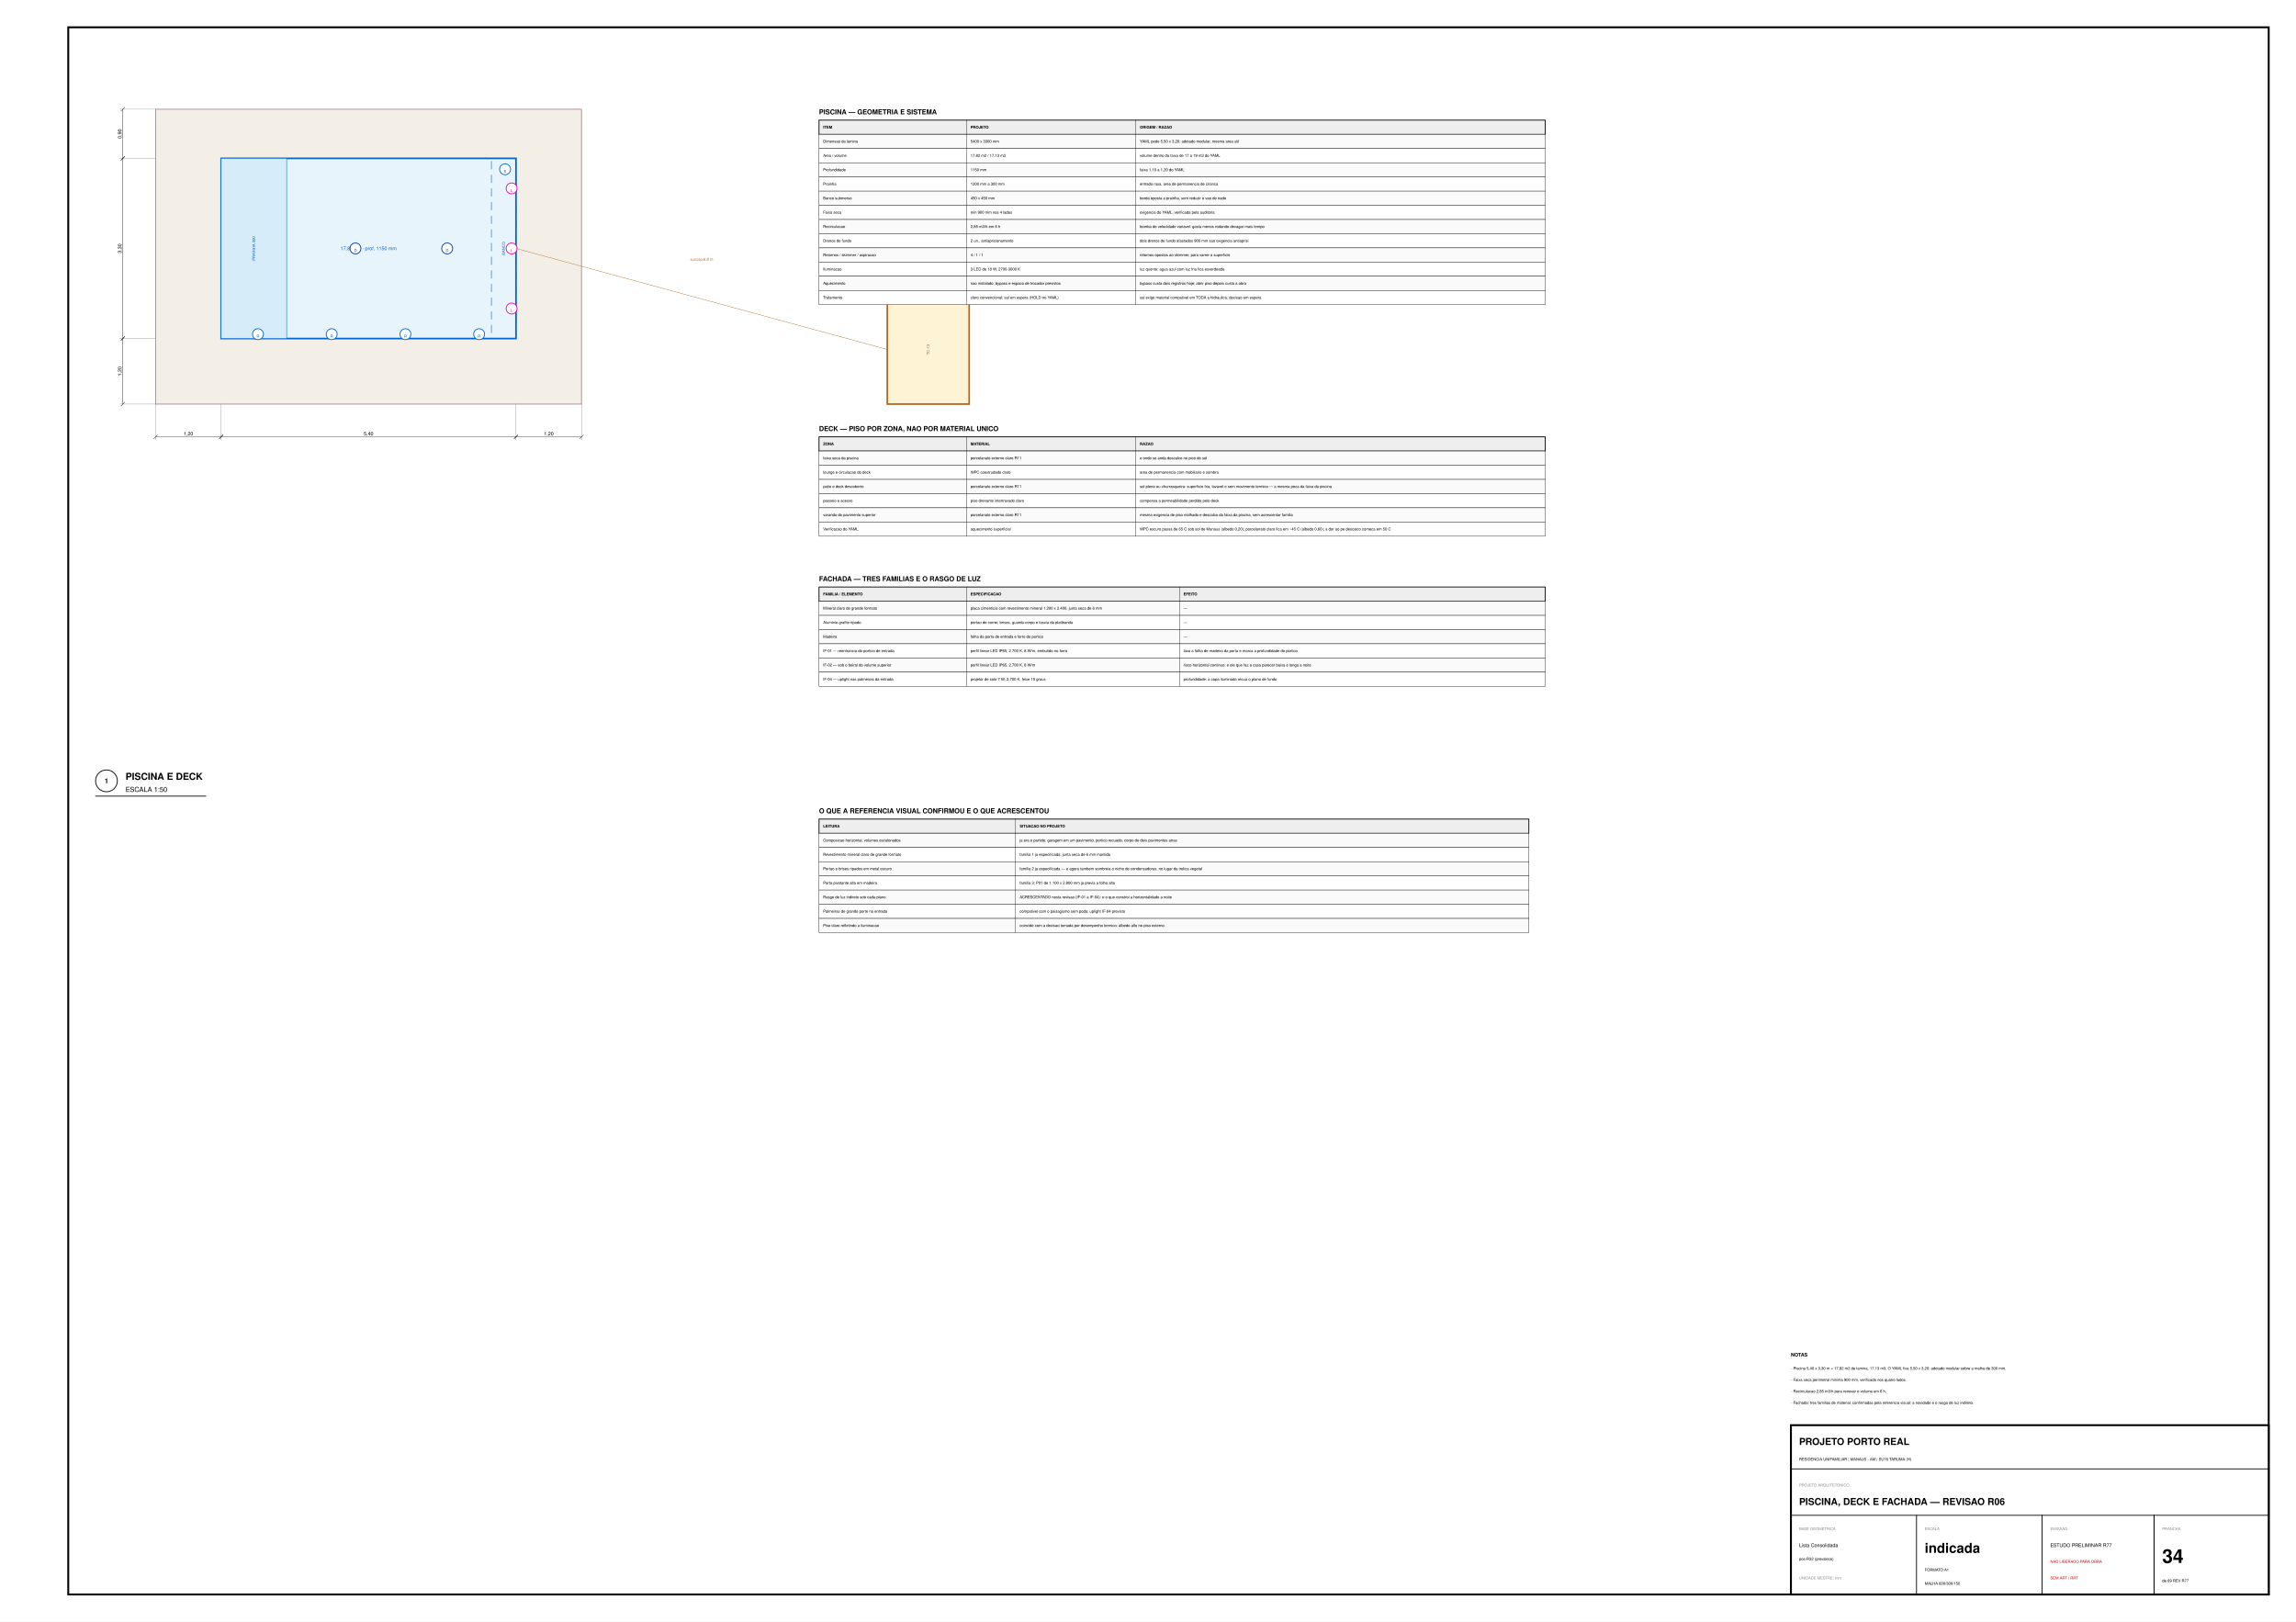
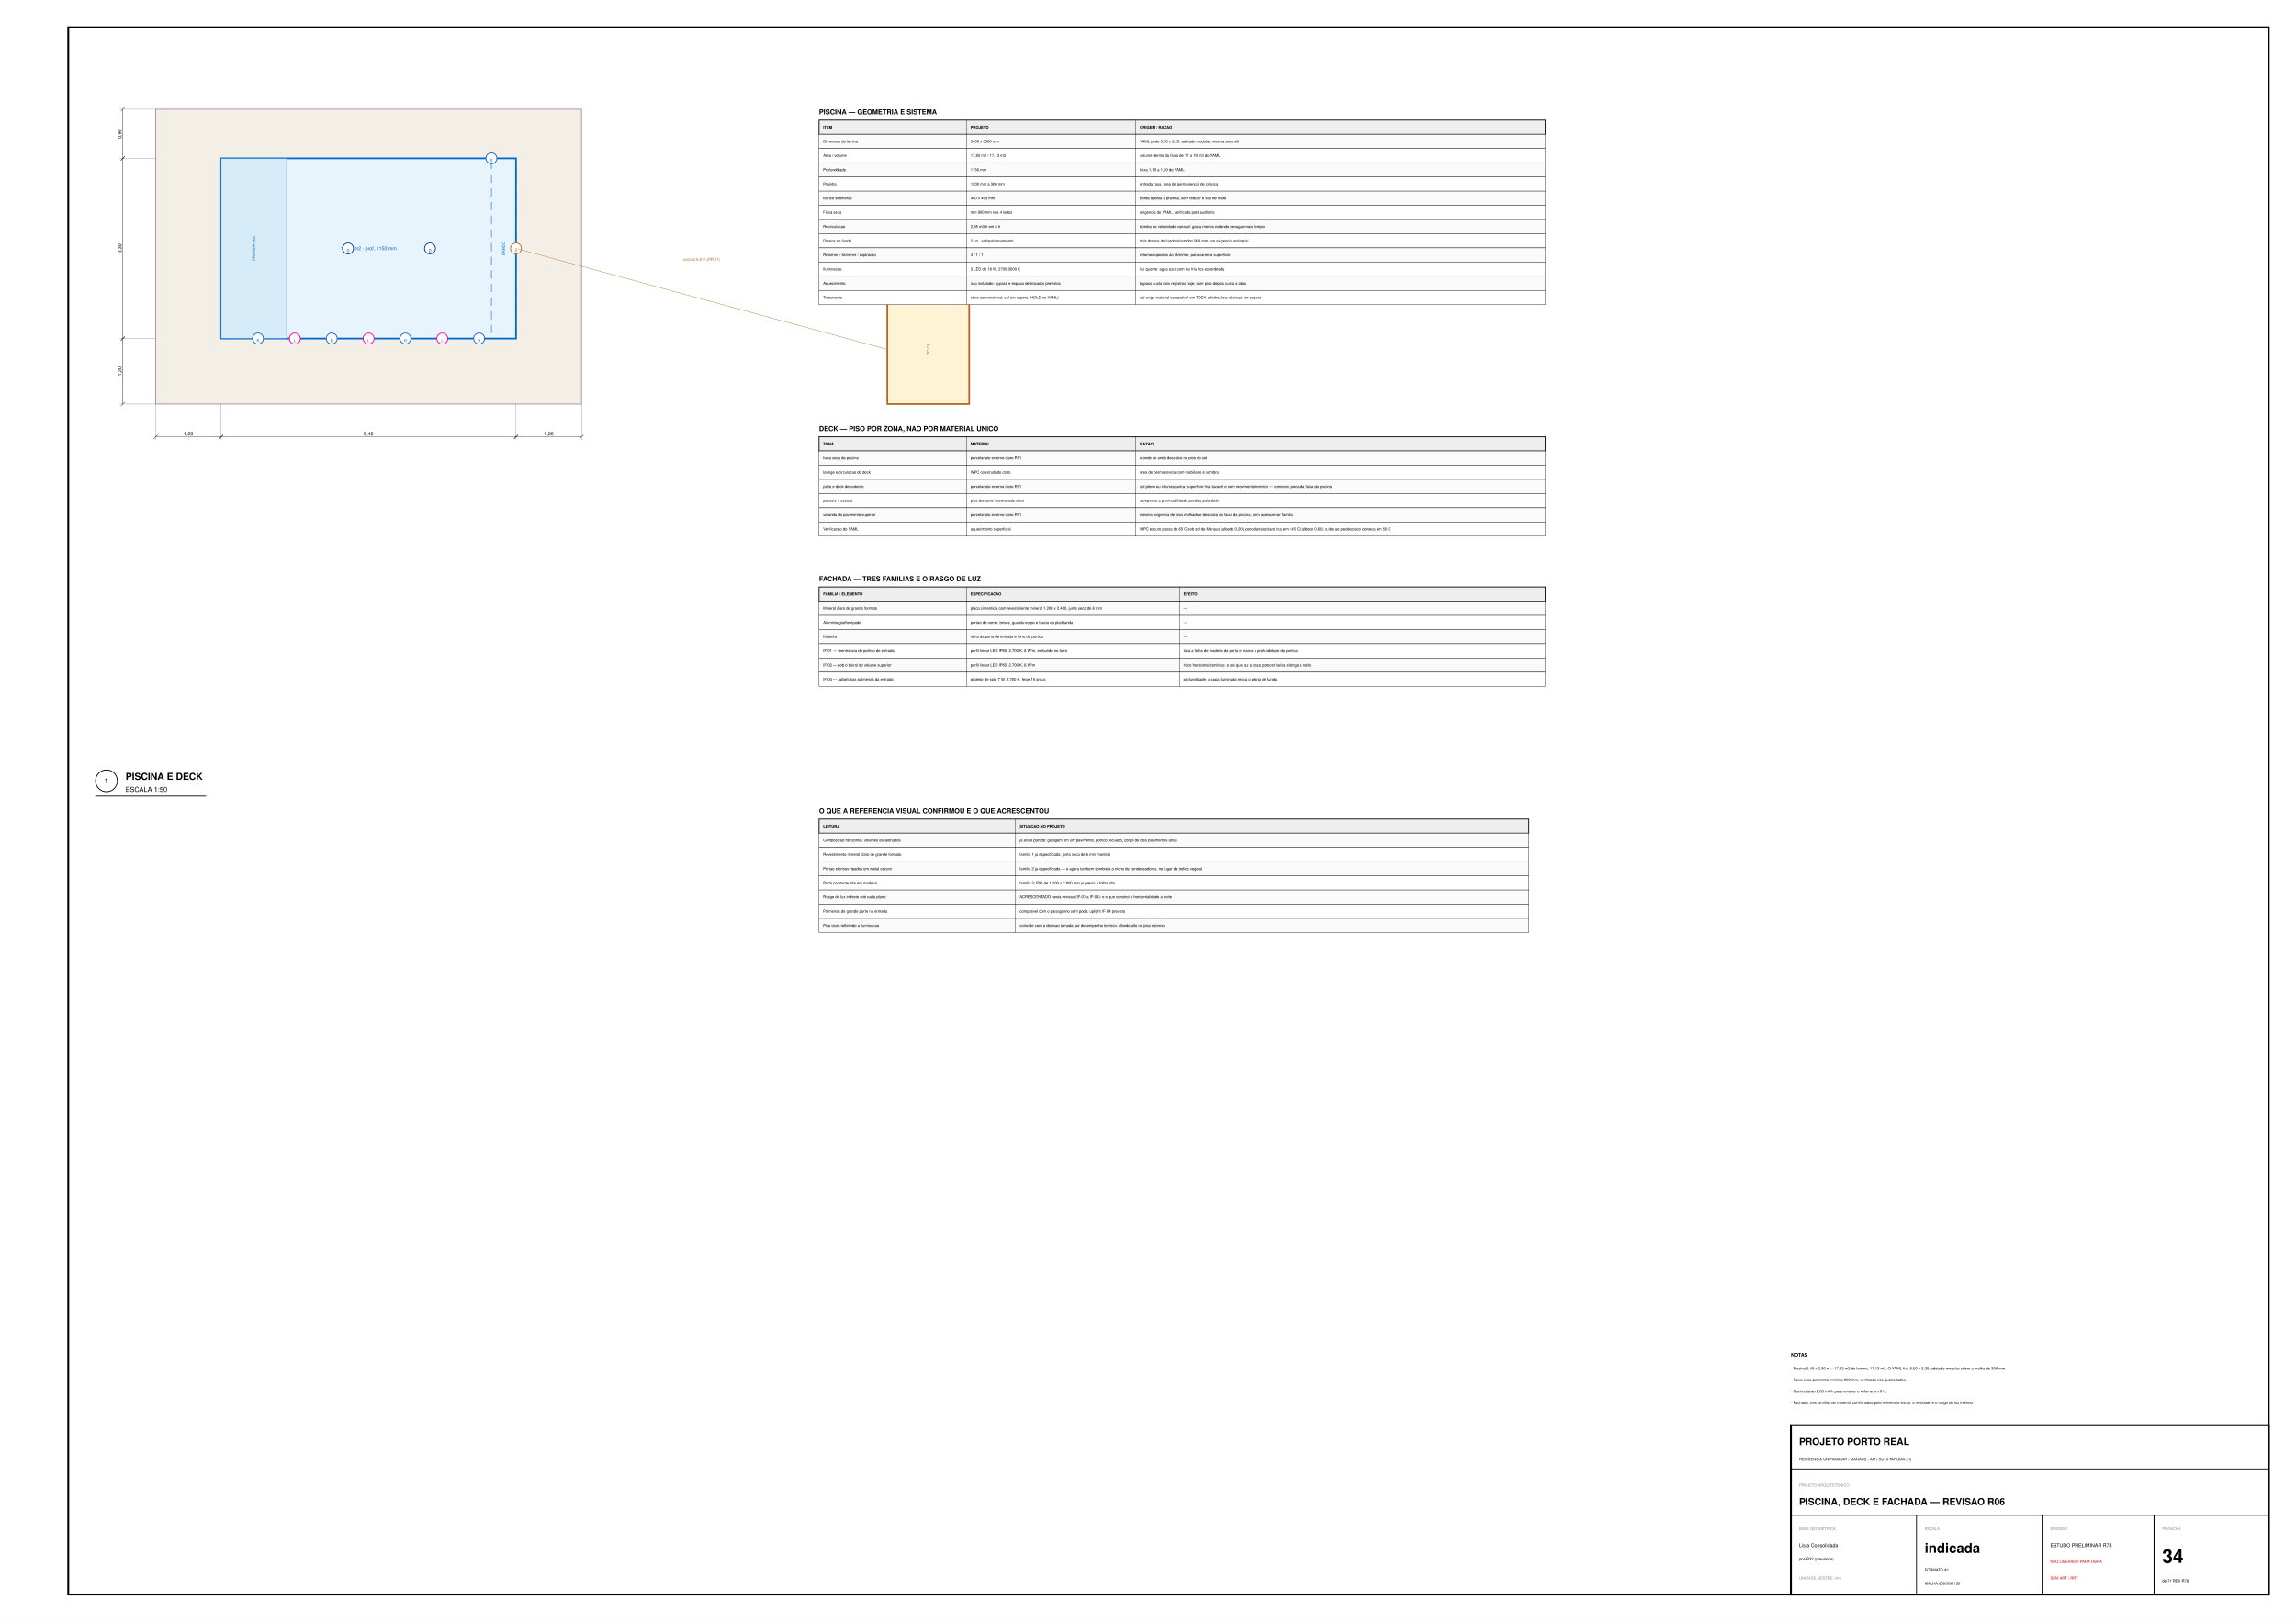
<svg xmlns="http://www.w3.org/2000/svg" version="1.1" width="841mm" height="594mm" viewBox="0 0 841 594">
  <rect width="841" height="594" fill="#ffffff" />
  <defs>
    <clipPath id="rec1">
      <rect x="25.00" y="10.00" width="806.00" height="574.00" />
    </clipPath>
  </defs>
  <g data-tipo="moldura">
    <rect x="25.0" y="10" width="806.00" height="574.00" fill="none" stroke="#000" stroke-width="0.7" />
  </g>
-   <g data-tipo="carimbo" data-cod="34" data-rev="R77">
+   <g data-tipo="carimbo" data-cod="34" data-rev="R78">
    <polygon points="656.000,522.000 831.000,522.000 831.000,584.000 656.000,584.000" stroke="#000000" stroke-width="0.7" fill="#fff" stroke-linejoin="miter" />
    <text x="659.000" y="528.000" font-family="Helvetica, Arial, sans-serif" font-size="3.50" font-weight="bold" fill="#000000" text-anchor="start" dominant-baseline="middle">PROJETO PORTO REAL</text>
    <text x="659.000" y="534.500" font-family="Helvetica, Arial, sans-serif" font-size="1.40" font-weight="normal" fill="#000000" text-anchor="start" dominant-baseline="middle">RESIDENCIA UNIFAMILIAR  |  MANAUS - AM  |  SU16 TARUMA (H)</text>
    <line x1="656.000" y1="538.000" x2="831.000" y2="538.000" stroke="#000000" stroke-width="0.3" fill="none" stroke-linecap="round" />
    <text x="659.000" y="544.000" font-family="Helvetica, Arial, sans-serif" font-size="1.40" font-weight="normal" fill="#8a8a8a" text-anchor="start" dominant-baseline="middle">PROJETO ARQUITETONICO</text>
    <text x="659.000" y="550.000" font-family="Helvetica, Arial, sans-serif" font-size="3.50" font-weight="bold" fill="#000000" text-anchor="start" dominant-baseline="middle">PISCINA, DECK E FACHADA — REVISAO R06</text>
    <line x1="656.000" y1="555.000" x2="831.000" y2="555.000" stroke="#000000" stroke-width="0.3" fill="none" stroke-linecap="round" />
    <line x1="702.000" y1="555.000" x2="702.000" y2="584.000" stroke="#000000" stroke-width="0.3" fill="none" stroke-linecap="round" />
    <line x1="748.000" y1="555.000" x2="748.000" y2="584.000" stroke="#000000" stroke-width="0.3" fill="none" stroke-linecap="round" />
    <line x1="789.000" y1="555.000" x2="789.000" y2="584.000" stroke="#000000" stroke-width="0.3" fill="none" stroke-linecap="round" />
    <line x1="789.000" y1="555.000" x2="789.000" y2="584.000" stroke="#000000" stroke-width="0.3" fill="none" stroke-linecap="round" />
    <text x="659.000" y="560.000" font-family="Helvetica, Arial, sans-serif" font-size="1.40" font-weight="normal" fill="#8a8a8a" text-anchor="start" dominant-baseline="middle">BASE GEOMETRICA</text>
    <text x="659.000" y="566.000" font-family="Helvetica, Arial, sans-serif" font-size="1.80" font-weight="normal" fill="#000000" text-anchor="start" dominant-baseline="middle">Lista Consolidada</text>
    <text x="659.000" y="571.000" font-family="Helvetica, Arial, sans-serif" font-size="1.40" font-weight="normal" fill="#000000" text-anchor="start" dominant-baseline="middle">pos-R32 (prevalece)</text>
    <text x="659.000" y="578.000" font-family="Helvetica, Arial, sans-serif" font-size="1.40" font-weight="normal" fill="#8a8a8a" text-anchor="start" dominant-baseline="middle">UNIDADE MESTRE: mm</text>
    <text x="705.000" y="560.000" font-family="Helvetica, Arial, sans-serif" font-size="1.40" font-weight="normal" fill="#8a8a8a" text-anchor="start" dominant-baseline="middle">ESCALA</text>
    <text x="705.000" y="567.000" font-family="Helvetica, Arial, sans-serif" font-size="5.00" font-weight="bold" fill="#000000" text-anchor="start" dominant-baseline="middle">indicada</text>
    <text x="705.000" y="575.000" font-family="Helvetica, Arial, sans-serif" font-size="1.40" font-weight="normal" fill="#000000" text-anchor="start" dominant-baseline="middle">FORMATO A1</text>
    <text x="705.000" y="580.000" font-family="Helvetica, Arial, sans-serif" font-size="1.40" font-weight="normal" fill="#000000" text-anchor="start" dominant-baseline="middle">MALHA 600/300/150</text>
    <text x="751.000" y="560.000" font-family="Helvetica, Arial, sans-serif" font-size="1.40" font-weight="normal" fill="#8a8a8a" text-anchor="start" dominant-baseline="middle">EMISSAO</text>
-     <text x="751.000" y="566.000" font-family="Helvetica, Arial, sans-serif" font-size="1.80" font-weight="normal" fill="#000000" text-anchor="start" dominant-baseline="middle">ESTUDO PRELIMINAR  R77</text>
+     <text x="751.000" y="566.000" font-family="Helvetica, Arial, sans-serif" font-size="1.80" font-weight="normal" fill="#000000" text-anchor="start" dominant-baseline="middle">ESTUDO PRELIMINAR  R78</text>
    <text x="751.000" y="572.000" font-family="Helvetica, Arial, sans-serif" font-size="1.40" font-weight="normal" fill="#c00" text-anchor="start" dominant-baseline="middle">NAO LIBERADO PARA OBRA</text>
    <text x="751.000" y="578.000" font-family="Helvetica, Arial, sans-serif" font-size="1.40" font-weight="normal" fill="#c00" text-anchor="start" dominant-baseline="middle">SEM ART / RRT</text>
    <text x="792.000" y="560.000" font-family="Helvetica, Arial, sans-serif" font-size="1.40" font-weight="normal" fill="#8a8a8a" text-anchor="start" dominant-baseline="middle">PRANCHA</text>
    <text x="792.000" y="570.000" font-family="Helvetica, Arial, sans-serif" font-size="7.00" font-weight="bold" fill="#000000" text-anchor="start" dominant-baseline="middle">34</text>
-     <text x="792.000" y="579.000" font-family="Helvetica, Arial, sans-serif" font-size="1.40" font-weight="normal" fill="#000000" text-anchor="start" dominant-baseline="middle">de 69   REV R77</text>
+     <text x="792.000" y="579.000" font-family="Helvetica, Arial, sans-serif" font-size="1.40" font-weight="normal" fill="#000000" text-anchor="start" dominant-baseline="middle">de 71   REV R78</text>
  </g>
  <g data-tipo="notas">
    <text x="656.000" y="496.200" font-family="Helvetica, Arial, sans-serif" font-size="1.80" font-weight="bold" fill="#000000" text-anchor="start" dominant-baseline="middle">NOTAS</text>
    <text x="656.000" y="501.200" font-family="Helvetica, Arial, sans-serif" font-size="1.40" font-weight="normal" fill="#000000" text-anchor="start" dominant-baseline="middle">- Piscina 5,40 x 3,30 m = 17,82 m2 de lamina, 17,13 m3, O YAML fixa 5,50 x 3,20; adotado modular sobre a malha de 300 mm,</text>
    <text x="656.000" y="505.400" font-family="Helvetica, Arial, sans-serif" font-size="1.40" font-weight="normal" fill="#000000" text-anchor="start" dominant-baseline="middle">- Faixa seca perimetral minima 900 mm, verificada nos quatro lados.</text>
    <text x="656.000" y="509.600" font-family="Helvetica, Arial, sans-serif" font-size="1.40" font-weight="normal" fill="#000000" text-anchor="start" dominant-baseline="middle">- Recirculacao 2,85 m3/h para renovar o volume em 6 h,</text>
    <text x="656.000" y="513.800" font-family="Helvetica, Arial, sans-serif" font-size="1.40" font-weight="normal" fill="#000000" text-anchor="start" dominant-baseline="middle">- Fachada: tres familias de material, confirmadas pela referencia visual; a novidade e o rasgo de luz indireto.</text>
  </g>
  <g clip-path="url(#rec1)" data-tipo="recorte">
    <circle cx="39.000" cy="286.000" r="4.000" stroke="#000000" stroke-width="0.3" fill="none" />
    <text x="39.000" y="286.000" font-family="Helvetica, Arial, sans-serif" font-size="2.50" font-weight="bold" fill="#000000" text-anchor="middle" dominant-baseline="middle">1</text>
    <text x="46.000" y="284.400" font-family="Helvetica, Arial, sans-serif" font-size="3.50" font-weight="bold" fill="#000000" text-anchor="start" dominant-baseline="middle">PISCINA E DECK</text>
    <text x="46.000" y="289.200" font-family="Helvetica, Arial, sans-serif" font-size="2.50" font-weight="normal" fill="#000000" text-anchor="start" dominant-baseline="middle">ESCALA 1:50</text>
    <line x1="35.000" y1="291.600" x2="75.400" y2="291.600" stroke="#000000" stroke-width="0.3" fill="none" stroke-linecap="round" />
    <polygon points="57.000,148.000 213.000,148.000 213.000,40.000 57.000,40.000" stroke="#a89" stroke-width="0.3" fill="#f3efe6" stroke-linejoin="miter" />
    <polygon points="81.000,124.000 189.000,124.000 189.000,58.000 81.000,58.000" stroke="#06c" stroke-width="0.6" fill="#e8f4fb" stroke-linejoin="miter" />
    <polygon points="81.000,124.000 105.000,124.000 105.000,58.000 81.000,58.000" stroke="#06c" stroke-width="0.18" fill="#d6ecf8" stroke-linejoin="miter" />
    <text x="93.000" y="91.000" font-family="Helvetica, Arial, sans-serif" font-size="1.40" font-weight="normal" fill="#06c" text-anchor="middle" dominant-baseline="middle" transform="rotate(-90.00 93.000 91.000)">PRAINHA 300</text>
    <polygon points="180.000,124.000 189.000,124.000 189.000,58.000 180.000,58.000" stroke="#06c" stroke-width="0.2" fill="none" stroke-dasharray="3,2" stroke-linejoin="miter" />
    <text x="184.500" y="91.000" font-family="Helvetica, Arial, sans-serif" font-size="1.40" font-weight="normal" fill="#06c" text-anchor="middle" dominant-baseline="middle" transform="rotate(-90.00 184.500 91.000)">BANCO</text>
    <text x="135.000" y="91.000" font-family="Helvetica, Arial, sans-serif" font-size="1.80" font-weight="normal" fill="#06c" text-anchor="middle" dominant-baseline="middle">17,82 m2  ·  prof, 1150 mm</text>
-     <circle cx="94.500" cy="122.400" r="2.000" stroke="#06c" stroke-width="0.3" fill="#fff" />
-     <text x="94.500" y="123.200" font-family="Helvetica, Arial, sans-serif" font-size="1.40" font-weight="normal" fill="#06c" text-anchor="middle" dominant-baseline="middle">R</text>
-     <circle cx="121.500" cy="122.400" r="2.000" stroke="#06c" stroke-width="0.3" fill="#fff" />
-     <text x="121.500" y="123.200" font-family="Helvetica, Arial, sans-serif" font-size="1.40" font-weight="normal" fill="#06c" text-anchor="middle" dominant-baseline="middle">R</text>
-     <circle cx="148.500" cy="122.400" r="2.000" stroke="#06c" stroke-width="0.3" fill="#fff" />
-     <text x="148.500" y="123.200" font-family="Helvetica, Arial, sans-serif" font-size="1.40" font-weight="normal" fill="#06c" text-anchor="middle" dominant-baseline="middle">R</text>
-     <circle cx="175.500" cy="122.400" r="2.000" stroke="#06c" stroke-width="0.3" fill="#fff" />
-     <text x="175.500" y="123.200" font-family="Helvetica, Arial, sans-serif" font-size="1.40" font-weight="normal" fill="#06c" text-anchor="middle" dominant-baseline="middle">R</text>
-     <circle cx="130.200" cy="91.000" r="2.000" stroke="#039" stroke-width="0.3" fill="#fff" />
-     <text x="130.200" y="91.800" font-family="Helvetica, Arial, sans-serif" font-size="1.40" font-weight="normal" fill="#039" text-anchor="middle" dominant-baseline="middle">D</text>
-     <circle cx="163.800" cy="91.000" r="2.000" stroke="#039" stroke-width="0.3" fill="#fff" />
-     <text x="163.800" y="91.800" font-family="Helvetica, Arial, sans-serif" font-size="1.40" font-weight="normal" fill="#039" text-anchor="middle" dominant-baseline="middle">D</text>
-     <circle cx="185.000" cy="62.000" r="2.000" stroke="#06c" stroke-width="0.3" fill="#fff" />
-     <text x="185.000" y="62.800" font-family="Helvetica, Arial, sans-serif" font-size="1.40" font-weight="normal" fill="#06c" text-anchor="middle" dominant-baseline="middle">S</text>
-     <circle cx="187.400" cy="113.000" r="2.000" stroke="#e0a" stroke-width="0.3" fill="#fff" />
-     <text x="187.400" y="113.800" font-family="Helvetica, Arial, sans-serif" font-size="1.40" font-weight="normal" fill="#e0a" text-anchor="middle" dominant-baseline="middle">L</text>
-     <circle cx="187.400" cy="91.000" r="2.000" stroke="#e0a" stroke-width="0.3" fill="#fff" />
-     <text x="187.400" y="91.800" font-family="Helvetica, Arial, sans-serif" font-size="1.40" font-weight="normal" fill="#e0a" text-anchor="middle" dominant-baseline="middle">L</text>
-     <circle cx="187.400" cy="69.000" r="2.000" stroke="#e0a" stroke-width="0.3" fill="#fff" />
-     <text x="187.400" y="69.800" font-family="Helvetica, Arial, sans-serif" font-size="1.40" font-weight="normal" fill="#e0a" text-anchor="middle" dominant-baseline="middle">L</text>
+     <circle cx="180.000" cy="58.000" r="2.000" stroke="#06c" stroke-width="0.3" fill="#fff" />
+     <text x="180.000" y="58.800" font-family="Helvetica, Arial, sans-serif" font-size="1.40" font-weight="normal" fill="#06c" text-anchor="middle" dominant-baseline="middle">S</text>
+     <circle cx="127.500" cy="91.000" r="2.000" stroke="#039" stroke-width="0.3" fill="#fff" />
+     <text x="127.500" y="91.800" font-family="Helvetica, Arial, sans-serif" font-size="1.40" font-weight="normal" fill="#039" text-anchor="middle" dominant-baseline="middle">D</text>
+     <circle cx="157.500" cy="91.000" r="2.000" stroke="#039" stroke-width="0.3" fill="#fff" />
+     <text x="157.500" y="91.800" font-family="Helvetica, Arial, sans-serif" font-size="1.40" font-weight="normal" fill="#039" text-anchor="middle" dominant-baseline="middle">D</text>
+     <circle cx="94.500" cy="124.000" r="2.000" stroke="#06c" stroke-width="0.3" fill="#fff" />
+     <text x="94.500" y="124.800" font-family="Helvetica, Arial, sans-serif" font-size="1.40" font-weight="normal" fill="#06c" text-anchor="middle" dominant-baseline="middle">R</text>
+     <circle cx="121.500" cy="124.000" r="2.000" stroke="#06c" stroke-width="0.3" fill="#fff" />
+     <text x="121.500" y="124.800" font-family="Helvetica, Arial, sans-serif" font-size="1.40" font-weight="normal" fill="#06c" text-anchor="middle" dominant-baseline="middle">R</text>
+     <circle cx="148.500" cy="124.000" r="2.000" stroke="#06c" stroke-width="0.3" fill="#fff" />
+     <text x="148.500" y="124.800" font-family="Helvetica, Arial, sans-serif" font-size="1.40" font-weight="normal" fill="#06c" text-anchor="middle" dominant-baseline="middle">R</text>
+     <circle cx="175.500" cy="124.000" r="2.000" stroke="#06c" stroke-width="0.3" fill="#fff" />
+     <text x="175.500" y="124.800" font-family="Helvetica, Arial, sans-serif" font-size="1.40" font-weight="normal" fill="#06c" text-anchor="middle" dominant-baseline="middle">R</text>
+     <circle cx="189.000" cy="91.000" r="2.000" stroke="#b5651d" stroke-width="0.3" fill="#fff" />
+     <text x="189.000" y="91.800" font-family="Helvetica, Arial, sans-serif" font-size="1.40" font-weight="normal" fill="#b5651d" text-anchor="middle" dominant-baseline="middle">A</text>
+     <circle cx="108.000" cy="124.000" r="2.000" stroke="#e0a" stroke-width="0.3" fill="#fff" />
+     <text x="108.000" y="124.800" font-family="Helvetica, Arial, sans-serif" font-size="1.40" font-weight="normal" fill="#e0a" text-anchor="middle" dominant-baseline="middle">L</text>
+     <circle cx="135.000" cy="124.000" r="2.000" stroke="#e0a" stroke-width="0.3" fill="#fff" />
+     <text x="135.000" y="124.800" font-family="Helvetica, Arial, sans-serif" font-size="1.40" font-weight="normal" fill="#e0a" text-anchor="middle" dominant-baseline="middle">L</text>
+     <circle cx="162.000" cy="124.000" r="2.000" stroke="#e0a" stroke-width="0.3" fill="#fff" />
+     <text x="162.000" y="124.800" font-family="Helvetica, Arial, sans-serif" font-size="1.40" font-weight="normal" fill="#e0a" text-anchor="middle" dominant-baseline="middle">L</text>
    <g data-tipo="cota" data-eixo="H" data-parciais="3">
      <line x1="57.000" y1="148.000" x2="57.000" y2="161.200" stroke="#8a8a8a" stroke-width="0.13" fill="none" stroke-linecap="round" />
      <line x1="81.000" y1="148.000" x2="81.000" y2="161.200" stroke="#8a8a8a" stroke-width="0.13" fill="none" stroke-linecap="round" />
      <line x1="189.000" y1="148.000" x2="189.000" y2="161.200" stroke="#8a8a8a" stroke-width="0.13" fill="none" stroke-linecap="round" />
      <line x1="213.000" y1="148.000" x2="213.000" y2="161.200" stroke="#8a8a8a" stroke-width="0.13" fill="none" stroke-linecap="round" />
      <line x1="57.000" y1="160.000" x2="213.000" y2="160.000" stroke="#000000" stroke-width="0.13" fill="none" stroke-linecap="round" />
      <line x1="56.300" y1="160.700" x2="57.700" y2="159.300" stroke="#000000" stroke-width="0.13" fill="none" stroke-linecap="round" />
      <line x1="80.300" y1="160.700" x2="81.700" y2="159.300" stroke="#000000" stroke-width="0.13" fill="none" stroke-linecap="round" />
      <text x="69.000" y="158.884" font-family="Helvetica, Arial, sans-serif" font-size="1.80" font-weight="normal" fill="#000000" text-anchor="middle" dominant-baseline="middle">1,20</text>
      <line x1="80.300" y1="160.700" x2="81.700" y2="159.300" stroke="#000000" stroke-width="0.13" fill="none" stroke-linecap="round" />
      <line x1="188.300" y1="160.700" x2="189.700" y2="159.300" stroke="#000000" stroke-width="0.13" fill="none" stroke-linecap="round" />
      <text x="135.000" y="158.884" font-family="Helvetica, Arial, sans-serif" font-size="1.80" font-weight="normal" fill="#000000" text-anchor="middle" dominant-baseline="middle">5,40</text>
      <line x1="188.300" y1="160.700" x2="189.700" y2="159.300" stroke="#000000" stroke-width="0.13" fill="none" stroke-linecap="round" />
      <line x1="212.300" y1="160.700" x2="213.700" y2="159.300" stroke="#000000" stroke-width="0.13" fill="none" stroke-linecap="round" />
      <text x="201.000" y="158.884" font-family="Helvetica, Arial, sans-serif" font-size="1.80" font-weight="normal" fill="#000000" text-anchor="middle" dominant-baseline="middle">1,20</text>
    </g>
    <g data-tipo="cota" data-eixo="V" data-parciais="3">
      <line x1="57.000" y1="148.000" x2="43.800" y2="148.000" stroke="#8a8a8a" stroke-width="0.13" fill="none" stroke-linecap="round" />
      <line x1="57.000" y1="124.000" x2="43.800" y2="124.000" stroke="#8a8a8a" stroke-width="0.13" fill="none" stroke-linecap="round" />
      <line x1="57.000" y1="58.000" x2="43.800" y2="58.000" stroke="#8a8a8a" stroke-width="0.13" fill="none" stroke-linecap="round" />
      <line x1="57.000" y1="40.000" x2="43.800" y2="40.000" stroke="#8a8a8a" stroke-width="0.13" fill="none" stroke-linecap="round" />
      <line x1="45.000" y1="148.000" x2="45.000" y2="40.000" stroke="#000000" stroke-width="0.13" fill="none" stroke-linecap="round" />
      <line x1="44.300" y1="148.700" x2="45.700" y2="147.300" stroke="#000000" stroke-width="0.13" fill="none" stroke-linecap="round" />
      <line x1="44.300" y1="124.700" x2="45.700" y2="123.300" stroke="#000000" stroke-width="0.13" fill="none" stroke-linecap="round" />
      <text x="43.884" y="136.000" font-family="Helvetica, Arial, sans-serif" font-size="1.80" font-weight="normal" fill="#000000" text-anchor="middle" dominant-baseline="middle" transform="rotate(-90.00 43.884 136.000)">1,20</text>
      <line x1="44.300" y1="124.700" x2="45.700" y2="123.300" stroke="#000000" stroke-width="0.13" fill="none" stroke-linecap="round" />
      <line x1="44.300" y1="58.700" x2="45.700" y2="57.300" stroke="#000000" stroke-width="0.13" fill="none" stroke-linecap="round" />
      <text x="43.884" y="91.000" font-family="Helvetica, Arial, sans-serif" font-size="1.80" font-weight="normal" fill="#000000" text-anchor="middle" dominant-baseline="middle" transform="rotate(-90.00 43.884 91.000)">3,30</text>
      <line x1="44.300" y1="58.700" x2="45.700" y2="57.300" stroke="#000000" stroke-width="0.13" fill="none" stroke-linecap="round" />
      <line x1="44.300" y1="40.700" x2="45.700" y2="39.300" stroke="#000000" stroke-width="0.13" fill="none" stroke-linecap="round" />
      <text x="43.884" y="49.000" font-family="Helvetica, Arial, sans-serif" font-size="1.80" font-weight="normal" fill="#000000" text-anchor="middle" dominant-baseline="middle" transform="rotate(-90.00 43.884 49.000)">0,90</text>
    </g>
    <polygon points="325.000,148.000 355.000,148.000 355.000,108.000 325.000,108.000" stroke="#b5651d" stroke-width="0.6" fill="#fff3d6" stroke-linejoin="miter" />
    <text x="340.000" y="128.000" font-family="Helvetica, Arial, sans-serif" font-size="1.40" font-weight="normal" fill="#b5651d" text-anchor="middle" dominant-baseline="middle" transform="rotate(-90.00 340.000 128.000)">TC-13</text>
    <line x1="189.000" y1="91.000" x2="325.000" y2="128.000" stroke="#b5651d" stroke-width="0.13" fill="none" stroke-linecap="round" />
-     <text x="257.000" y="95.000" font-family="Helvetica, Arial, sans-serif" font-size="1.40" font-weight="normal" fill="#b5651d" text-anchor="middle" dominant-baseline="middle">succao 6,8 m</text>
+     <text x="257.000" y="95.000" font-family="Helvetica, Arial, sans-serif" font-size="1.40" font-weight="normal" fill="#b5651d" text-anchor="middle" dominant-baseline="middle">succao 6,8 m (PR-71)</text>
    <text x="300.000" y="41.000" font-family="Helvetica, Arial, sans-serif" font-size="2.50" font-weight="bold" fill="#000000" text-anchor="start" dominant-baseline="middle">PISCINA — GEOMETRIA E SISTEMA</text>
    <polygon points="300.000,44.000 566.000,44.000 566.000,49.200 300.000,49.200" stroke="#000000" stroke-width="0.3" fill="#eee" stroke-linejoin="miter" />
    <text x="301.500" y="46.600" font-family="Helvetica, Arial, sans-serif" font-size="1.40" font-weight="bold" fill="#000000" text-anchor="start" dominant-baseline="middle">ITEM</text>
    <text x="355.500" y="46.600" font-family="Helvetica, Arial, sans-serif" font-size="1.40" font-weight="bold" fill="#000000" text-anchor="start" dominant-baseline="middle">PROJETO</text>
    <text x="417.500" y="46.600" font-family="Helvetica, Arial, sans-serif" font-size="1.40" font-weight="bold" fill="#000000" text-anchor="start" dominant-baseline="middle">ORIGEM / RAZAO</text>
    <polygon points="300.000,49.200 566.000,49.200 566.000,54.400 300.000,54.400" stroke="#000000" stroke-width="0.13" fill="#fafafa" stroke-linejoin="miter" />
    <text x="301.500" y="51.800" font-family="Helvetica, Arial, sans-serif" font-size="1.40" font-weight="normal" fill="#000000" text-anchor="start" dominant-baseline="middle">Dimensao da lamina</text>
    <text x="355.500" y="51.800" font-family="Helvetica, Arial, sans-serif" font-size="1.40" font-weight="normal" fill="#000000" text-anchor="start" dominant-baseline="middle">5400 x 3300 mm</text>
    <text x="417.500" y="51.800" font-family="Helvetica, Arial, sans-serif" font-size="1.40" font-weight="normal" fill="#000000" text-anchor="start" dominant-baseline="middle">YAML pede 5,50 x 3,20; adotado modular, mesma area util</text>
    <polygon points="300.000,54.400 566.000,54.400 566.000,59.600 300.000,59.600" stroke="#000000" stroke-width="0.13" fill="#fff" stroke-linejoin="miter" />
    <text x="301.500" y="57.000" font-family="Helvetica, Arial, sans-serif" font-size="1.40" font-weight="normal" fill="#000000" text-anchor="start" dominant-baseline="middle">Area / volume</text>
    <text x="355.500" y="57.000" font-family="Helvetica, Arial, sans-serif" font-size="1.40" font-weight="normal" fill="#000000" text-anchor="start" dominant-baseline="middle">17,82 m2 / 17,13 m3</text>
    <text x="417.500" y="57.000" font-family="Helvetica, Arial, sans-serif" font-size="1.40" font-weight="normal" fill="#000000" text-anchor="start" dominant-baseline="middle">volume dentro da faixa de 17 a 19 m3 do YAML</text>
    <polygon points="300.000,59.600 566.000,59.600 566.000,64.800 300.000,64.800" stroke="#000000" stroke-width="0.13" fill="#fafafa" stroke-linejoin="miter" />
    <text x="301.500" y="62.200" font-family="Helvetica, Arial, sans-serif" font-size="1.40" font-weight="normal" fill="#000000" text-anchor="start" dominant-baseline="middle">Profundidade</text>
    <text x="355.500" y="62.200" font-family="Helvetica, Arial, sans-serif" font-size="1.40" font-weight="normal" fill="#000000" text-anchor="start" dominant-baseline="middle">1150 mm</text>
    <text x="417.500" y="62.200" font-family="Helvetica, Arial, sans-serif" font-size="1.40" font-weight="normal" fill="#000000" text-anchor="start" dominant-baseline="middle">faixa 1,10 a 1,20 do YAML</text>
    <polygon points="300.000,64.800 566.000,64.800 566.000,70.000 300.000,70.000" stroke="#000000" stroke-width="0.13" fill="#fff" stroke-linejoin="miter" />
    <text x="301.500" y="67.400" font-family="Helvetica, Arial, sans-serif" font-size="1.40" font-weight="normal" fill="#000000" text-anchor="start" dominant-baseline="middle">Prainha</text>
    <text x="355.500" y="67.400" font-family="Helvetica, Arial, sans-serif" font-size="1.40" font-weight="normal" fill="#000000" text-anchor="start" dominant-baseline="middle">1200 mm a 300 mm</text>
    <text x="417.500" y="67.400" font-family="Helvetica, Arial, sans-serif" font-size="1.40" font-weight="normal" fill="#000000" text-anchor="start" dominant-baseline="middle">entrada rasa, area de permanencia de crianca</text>
    <polygon points="300.000,70.000 566.000,70.000 566.000,75.200 300.000,75.200" stroke="#000000" stroke-width="0.13" fill="#fafafa" stroke-linejoin="miter" />
    <text x="301.500" y="72.600" font-family="Helvetica, Arial, sans-serif" font-size="1.40" font-weight="normal" fill="#000000" text-anchor="start" dominant-baseline="middle">Banco submerso</text>
    <text x="355.500" y="72.600" font-family="Helvetica, Arial, sans-serif" font-size="1.40" font-weight="normal" fill="#000000" text-anchor="start" dominant-baseline="middle">450 x 450 mm</text>
    <text x="417.500" y="72.600" font-family="Helvetica, Arial, sans-serif" font-size="1.40" font-weight="normal" fill="#000000" text-anchor="start" dominant-baseline="middle">borda oposta a prainha, sem reduzir o vao de nado</text>
    <polygon points="300.000,75.200 566.000,75.200 566.000,80.400 300.000,80.400" stroke="#000000" stroke-width="0.13" fill="#fff" stroke-linejoin="miter" />
    <text x="301.500" y="77.800" font-family="Helvetica, Arial, sans-serif" font-size="1.40" font-weight="normal" fill="#000000" text-anchor="start" dominant-baseline="middle">Faixa seca</text>
    <text x="355.500" y="77.800" font-family="Helvetica, Arial, sans-serif" font-size="1.40" font-weight="normal" fill="#000000" text-anchor="start" dominant-baseline="middle">min 900 mm nos 4 lados</text>
    <text x="417.500" y="77.800" font-family="Helvetica, Arial, sans-serif" font-size="1.40" font-weight="normal" fill="#000000" text-anchor="start" dominant-baseline="middle">exigencia do YAML, verificada pela auditoria</text>
    <polygon points="300.000,80.400 566.000,80.400 566.000,85.600 300.000,85.600" stroke="#000000" stroke-width="0.13" fill="#fafafa" stroke-linejoin="miter" />
    <text x="301.500" y="83.000" font-family="Helvetica, Arial, sans-serif" font-size="1.40" font-weight="normal" fill="#000000" text-anchor="start" dominant-baseline="middle">Recirculacao</text>
    <text x="355.500" y="83.000" font-family="Helvetica, Arial, sans-serif" font-size="1.40" font-weight="normal" fill="#000000" text-anchor="start" dominant-baseline="middle">2,85 m3/h em 6 h</text>
    <text x="417.500" y="83.000" font-family="Helvetica, Arial, sans-serif" font-size="1.40" font-weight="normal" fill="#000000" text-anchor="start" dominant-baseline="middle">bomba de velocidade variavel: gasta menos rodando devagar mais tempo</text>
    <polygon points="300.000,85.600 566.000,85.600 566.000,90.800 300.000,90.800" stroke="#000000" stroke-width="0.13" fill="#fff" stroke-linejoin="miter" />
    <text x="301.500" y="88.200" font-family="Helvetica, Arial, sans-serif" font-size="1.40" font-weight="normal" fill="#000000" text-anchor="start" dominant-baseline="middle">Drenos de fundo</text>
    <text x="355.500" y="88.200" font-family="Helvetica, Arial, sans-serif" font-size="1.40" font-weight="normal" fill="#000000" text-anchor="start" dominant-baseline="middle">2 un., antiaprisionamento</text>
    <text x="417.500" y="88.200" font-family="Helvetica, Arial, sans-serif" font-size="1.40" font-weight="normal" fill="#000000" text-anchor="start" dominant-baseline="middle">dois drenos de fundo afastados 900 mm sao exigencia antiaprisi</text>
    <polygon points="300.000,90.800 566.000,90.800 566.000,96.000 300.000,96.000" stroke="#000000" stroke-width="0.13" fill="#fafafa" stroke-linejoin="miter" />
    <text x="301.500" y="93.400" font-family="Helvetica, Arial, sans-serif" font-size="1.40" font-weight="normal" fill="#000000" text-anchor="start" dominant-baseline="middle">Retornos / skimmer / aspiracao</text>
    <text x="355.500" y="93.400" font-family="Helvetica, Arial, sans-serif" font-size="1.40" font-weight="normal" fill="#000000" text-anchor="start" dominant-baseline="middle">4 / 1 / 1</text>
    <text x="417.500" y="93.400" font-family="Helvetica, Arial, sans-serif" font-size="1.40" font-weight="normal" fill="#000000" text-anchor="start" dominant-baseline="middle">retornos opostos ao skimmer, para varrer a superficie</text>
    <polygon points="300.000,96.000 566.000,96.000 566.000,101.200 300.000,101.200" stroke="#000000" stroke-width="0.13" fill="#fff" stroke-linejoin="miter" />
    <text x="301.500" y="98.600" font-family="Helvetica, Arial, sans-serif" font-size="1.40" font-weight="normal" fill="#000000" text-anchor="start" dominant-baseline="middle">Iluminacao</text>
    <text x="355.500" y="98.600" font-family="Helvetica, Arial, sans-serif" font-size="1.40" font-weight="normal" fill="#000000" text-anchor="start" dominant-baseline="middle">3 LED de 18 W, 2700-3000 K</text>
    <text x="417.500" y="98.600" font-family="Helvetica, Arial, sans-serif" font-size="1.40" font-weight="normal" fill="#000000" text-anchor="start" dominant-baseline="middle">luz quente: agua azul com luz fria fica esverdeada</text>
    <polygon points="300.000,101.200 566.000,101.200 566.000,106.400 300.000,106.400" stroke="#000000" stroke-width="0.13" fill="#fafafa" stroke-linejoin="miter" />
    <text x="301.500" y="103.800" font-family="Helvetica, Arial, sans-serif" font-size="1.40" font-weight="normal" fill="#000000" text-anchor="start" dominant-baseline="middle">Aquecimento</text>
    <text x="355.500" y="103.800" font-family="Helvetica, Arial, sans-serif" font-size="1.40" font-weight="normal" fill="#000000" text-anchor="start" dominant-baseline="middle">nao instalado; bypass e espaco de trocador previstos</text>
    <text x="417.500" y="103.800" font-family="Helvetica, Arial, sans-serif" font-size="1.40" font-weight="normal" fill="#000000" text-anchor="start" dominant-baseline="middle">bypass custa dois registros hoje; abrir piso depois custa a obra</text>
    <polygon points="300.000,106.400 566.000,106.400 566.000,111.600 300.000,111.600" stroke="#000000" stroke-width="0.13" fill="#fff" stroke-linejoin="miter" />
    <text x="301.500" y="109.000" font-family="Helvetica, Arial, sans-serif" font-size="1.40" font-weight="normal" fill="#000000" text-anchor="start" dominant-baseline="middle">Tratamento</text>
    <text x="355.500" y="109.000" font-family="Helvetica, Arial, sans-serif" font-size="1.40" font-weight="normal" fill="#000000" text-anchor="start" dominant-baseline="middle">cloro convencional; sal em espera (HOLD no YAML)</text>
    <text x="417.500" y="109.000" font-family="Helvetica, Arial, sans-serif" font-size="1.40" font-weight="normal" fill="#000000" text-anchor="start" dominant-baseline="middle">sal exige material compativel em TODA a hidraulica; decisao em espera</text>
    <line x1="354.000" y1="44.000" x2="354.000" y2="111.600" stroke="#000000" stroke-width="0.13" fill="none" stroke-linecap="round" />
    <line x1="416.000" y1="44.000" x2="416.000" y2="111.600" stroke="#000000" stroke-width="0.13" fill="none" stroke-linecap="round" />
    <text x="300.000" y="157.000" font-family="Helvetica, Arial, sans-serif" font-size="2.50" font-weight="bold" fill="#000000" text-anchor="start" dominant-baseline="middle">DECK — PISO POR ZONA, NAO POR MATERIAL UNICO</text>
    <polygon points="300.000,160.000 566.000,160.000 566.000,165.200 300.000,165.200" stroke="#000000" stroke-width="0.3" fill="#eee" stroke-linejoin="miter" />
    <text x="301.500" y="162.600" font-family="Helvetica, Arial, sans-serif" font-size="1.40" font-weight="bold" fill="#000000" text-anchor="start" dominant-baseline="middle">ZONA</text>
    <text x="355.500" y="162.600" font-family="Helvetica, Arial, sans-serif" font-size="1.40" font-weight="bold" fill="#000000" text-anchor="start" dominant-baseline="middle">MATERIAL</text>
    <text x="417.500" y="162.600" font-family="Helvetica, Arial, sans-serif" font-size="1.40" font-weight="bold" fill="#000000" text-anchor="start" dominant-baseline="middle">RAZAO</text>
    <polygon points="300.000,165.200 566.000,165.200 566.000,170.400 300.000,170.400" stroke="#000000" stroke-width="0.13" fill="#fafafa" stroke-linejoin="miter" />
    <text x="301.500" y="167.800" font-family="Helvetica, Arial, sans-serif" font-size="1.40" font-weight="normal" fill="#000000" text-anchor="start" dominant-baseline="middle">faixa seca da piscina</text>
    <text x="355.500" y="167.800" font-family="Helvetica, Arial, sans-serif" font-size="1.40" font-weight="normal" fill="#000000" text-anchor="start" dominant-baseline="middle">porcelanato externo claro R11</text>
    <text x="417.500" y="167.800" font-family="Helvetica, Arial, sans-serif" font-size="1.40" font-weight="normal" fill="#000000" text-anchor="start" dominant-baseline="middle">e onde se anda descalco no pico do sol</text>
    <polygon points="300.000,170.400 566.000,170.400 566.000,175.600 300.000,175.600" stroke="#000000" stroke-width="0.13" fill="#fff" stroke-linejoin="miter" />
    <text x="301.500" y="173.000" font-family="Helvetica, Arial, sans-serif" font-size="1.40" font-weight="normal" fill="#000000" text-anchor="start" dominant-baseline="middle">lounge e circulacao do deck</text>
    <text x="355.500" y="173.000" font-family="Helvetica, Arial, sans-serif" font-size="1.40" font-weight="normal" fill="#000000" text-anchor="start" dominant-baseline="middle">WPC coextrudado claro</text>
    <text x="417.500" y="173.000" font-family="Helvetica, Arial, sans-serif" font-size="1.40" font-weight="normal" fill="#000000" text-anchor="start" dominant-baseline="middle">area de permanencia com mobiliario e sombra</text>
    <polygon points="300.000,175.600 566.000,175.600 566.000,180.800 300.000,180.800" stroke="#000000" stroke-width="0.13" fill="#fafafa" stroke-linejoin="miter" />
    <text x="301.500" y="178.200" font-family="Helvetica, Arial, sans-serif" font-size="1.40" font-weight="normal" fill="#000000" text-anchor="start" dominant-baseline="middle">patio e deck descoberto</text>
    <text x="355.500" y="178.200" font-family="Helvetica, Arial, sans-serif" font-size="1.40" font-weight="normal" fill="#000000" text-anchor="start" dominant-baseline="middle">porcelanato externo claro R11</text>
    <text x="417.500" y="178.200" font-family="Helvetica, Arial, sans-serif" font-size="1.40" font-weight="normal" fill="#000000" text-anchor="start" dominant-baseline="middle">sol pleno ou churrasqueira: superficie fria, lavavel e sem movimento termico — a mesma peca da faixa da piscina</text>
    <polygon points="300.000,180.800 566.000,180.800 566.000,186.000 300.000,186.000" stroke="#000000" stroke-width="0.13" fill="#fff" stroke-linejoin="miter" />
    <text x="301.500" y="183.400" font-family="Helvetica, Arial, sans-serif" font-size="1.40" font-weight="normal" fill="#000000" text-anchor="start" dominant-baseline="middle">passeio e acesso</text>
    <text x="355.500" y="183.400" font-family="Helvetica, Arial, sans-serif" font-size="1.40" font-weight="normal" fill="#000000" text-anchor="start" dominant-baseline="middle">piso drenante intertravado claro</text>
    <text x="417.500" y="183.400" font-family="Helvetica, Arial, sans-serif" font-size="1.40" font-weight="normal" fill="#000000" text-anchor="start" dominant-baseline="middle">compensa a permeabilidade perdida pelo deck</text>
    <polygon points="300.000,186.000 566.000,186.000 566.000,191.200 300.000,191.200" stroke="#000000" stroke-width="0.13" fill="#fafafa" stroke-linejoin="miter" />
    <text x="301.500" y="188.600" font-family="Helvetica, Arial, sans-serif" font-size="1.40" font-weight="normal" fill="#000000" text-anchor="start" dominant-baseline="middle">varanda do pavimento superior</text>
    <text x="355.500" y="188.600" font-family="Helvetica, Arial, sans-serif" font-size="1.40" font-weight="normal" fill="#000000" text-anchor="start" dominant-baseline="middle">porcelanato externo claro R11</text>
    <text x="417.500" y="188.600" font-family="Helvetica, Arial, sans-serif" font-size="1.40" font-weight="normal" fill="#000000" text-anchor="start" dominant-baseline="middle">mesma exigencia de piso molhado e descalco da faixa da piscina, sem acrescentar familia</text>
    <polygon points="300.000,191.200 566.000,191.200 566.000,196.400 300.000,196.400" stroke="#000000" stroke-width="0.13" fill="#fff" stroke-linejoin="miter" />
    <text x="301.500" y="193.800" font-family="Helvetica, Arial, sans-serif" font-size="1.40" font-weight="normal" fill="#000000" text-anchor="start" dominant-baseline="middle">Verificacao do YAML</text>
    <text x="355.500" y="193.800" font-family="Helvetica, Arial, sans-serif" font-size="1.40" font-weight="normal" fill="#000000" text-anchor="start" dominant-baseline="middle">aquecimento superficial</text>
    <text x="417.500" y="193.800" font-family="Helvetica, Arial, sans-serif" font-size="1.40" font-weight="normal" fill="#000000" text-anchor="start" dominant-baseline="middle">WPC escuro passa de 65 C sob sol de Manaus (albedo 0,20); porcelanato claro fica em ~45 C (albedo 0,60); a dor ao pe descalco comeca em 50 C</text>
    <line x1="354.000" y1="160.000" x2="354.000" y2="196.400" stroke="#000000" stroke-width="0.13" fill="none" stroke-linecap="round" />
    <line x1="416.000" y1="160.000" x2="416.000" y2="196.400" stroke="#000000" stroke-width="0.13" fill="none" stroke-linecap="round" />
    <text x="300.000" y="212.000" font-family="Helvetica, Arial, sans-serif" font-size="2.50" font-weight="bold" fill="#000000" text-anchor="start" dominant-baseline="middle">FACHADA — TRES FAMILIAS E O RASGO DE LUZ</text>
    <polygon points="300.000,215.000 566.000,215.000 566.000,220.200 300.000,220.200" stroke="#000000" stroke-width="0.3" fill="#eee" stroke-linejoin="miter" />
    <text x="301.500" y="217.600" font-family="Helvetica, Arial, sans-serif" font-size="1.40" font-weight="bold" fill="#000000" text-anchor="start" dominant-baseline="middle">FAMILIA / ELEMENTO</text>
    <text x="355.500" y="217.600" font-family="Helvetica, Arial, sans-serif" font-size="1.40" font-weight="bold" fill="#000000" text-anchor="start" dominant-baseline="middle">ESPECIFICACAO</text>
    <text x="433.500" y="217.600" font-family="Helvetica, Arial, sans-serif" font-size="1.40" font-weight="bold" fill="#000000" text-anchor="start" dominant-baseline="middle">EFEITO</text>
    <polygon points="300.000,220.200 566.000,220.200 566.000,225.400 300.000,225.400" stroke="#000000" stroke-width="0.13" fill="#fafafa" stroke-linejoin="miter" />
    <text x="301.500" y="222.800" font-family="Helvetica, Arial, sans-serif" font-size="1.40" font-weight="normal" fill="#000000" text-anchor="start" dominant-baseline="middle">Mineral claro de grande formato</text>
    <text x="355.500" y="222.800" font-family="Helvetica, Arial, sans-serif" font-size="1.40" font-weight="normal" fill="#000000" text-anchor="start" dominant-baseline="middle">placa cimenticia com revestimento mineral 1.200 x 2.400, junta seca de 6 mm</text>
    <text x="433.500" y="222.800" font-family="Helvetica, Arial, sans-serif" font-size="1.40" font-weight="normal" fill="#000000" text-anchor="start" dominant-baseline="middle">—</text>
    <polygon points="300.000,225.400 566.000,225.400 566.000,230.600 300.000,230.600" stroke="#000000" stroke-width="0.13" fill="#fff" stroke-linejoin="miter" />
    <text x="301.500" y="228.000" font-family="Helvetica, Arial, sans-serif" font-size="1.40" font-weight="normal" fill="#000000" text-anchor="start" dominant-baseline="middle">Aluminio grafite ripado</text>
    <text x="355.500" y="228.000" font-family="Helvetica, Arial, sans-serif" font-size="1.40" font-weight="normal" fill="#000000" text-anchor="start" dominant-baseline="middle">portao de correr, brises, guarda-corpo e fascia da platibanda</text>
    <text x="433.500" y="228.000" font-family="Helvetica, Arial, sans-serif" font-size="1.40" font-weight="normal" fill="#000000" text-anchor="start" dominant-baseline="middle">—</text>
    <polygon points="300.000,230.600 566.000,230.600 566.000,235.800 300.000,235.800" stroke="#000000" stroke-width="0.13" fill="#fafafa" stroke-linejoin="miter" />
    <text x="301.500" y="233.200" font-family="Helvetica, Arial, sans-serif" font-size="1.40" font-weight="normal" fill="#000000" text-anchor="start" dominant-baseline="middle">Madeira</text>
    <text x="355.500" y="233.200" font-family="Helvetica, Arial, sans-serif" font-size="1.40" font-weight="normal" fill="#000000" text-anchor="start" dominant-baseline="middle">folha da porta de entrada e forro do portico</text>
    <text x="433.500" y="233.200" font-family="Helvetica, Arial, sans-serif" font-size="1.40" font-weight="normal" fill="#000000" text-anchor="start" dominant-baseline="middle">—</text>
    <polygon points="300.000,235.800 566.000,235.800 566.000,241.000 300.000,241.000" stroke="#000000" stroke-width="0.13" fill="#fff" stroke-linejoin="miter" />
    <text x="301.500" y="238.400" font-family="Helvetica, Arial, sans-serif" font-size="1.40" font-weight="normal" fill="#000000" text-anchor="start" dominant-baseline="middle">IF-01 — reentrancia do portico de entrada</text>
    <text x="355.500" y="238.400" font-family="Helvetica, Arial, sans-serif" font-size="1.40" font-weight="normal" fill="#000000" text-anchor="start" dominant-baseline="middle">perfil linear LED IP65, 2.700 K, 8 W/m, embutido no forro</text>
    <text x="433.500" y="238.400" font-family="Helvetica, Arial, sans-serif" font-size="1.40" font-weight="normal" fill="#000000" text-anchor="start" dominant-baseline="middle">lava a folha de madeira da porta e marca a profundidade do portico</text>
    <polygon points="300.000,241.000 566.000,241.000 566.000,246.200 300.000,246.200" stroke="#000000" stroke-width="0.13" fill="#fafafa" stroke-linejoin="miter" />
    <text x="301.500" y="243.600" font-family="Helvetica, Arial, sans-serif" font-size="1.40" font-weight="normal" fill="#000000" text-anchor="start" dominant-baseline="middle">IF-02 — sob o beiral do volume superior</text>
    <text x="355.500" y="243.600" font-family="Helvetica, Arial, sans-serif" font-size="1.40" font-weight="normal" fill="#000000" text-anchor="start" dominant-baseline="middle">perfil linear LED IP65, 2.700 K, 8 W/m</text>
    <text x="433.500" y="243.600" font-family="Helvetica, Arial, sans-serif" font-size="1.40" font-weight="normal" fill="#000000" text-anchor="start" dominant-baseline="middle">risco horizontal continuo: e ele que faz a casa parecer baixa e longa a noite</text>
    <polygon points="300.000,246.200 566.000,246.200 566.000,251.400 300.000,251.400" stroke="#000000" stroke-width="0.13" fill="#fff" stroke-linejoin="miter" />
    <text x="301.500" y="248.800" font-family="Helvetica, Arial, sans-serif" font-size="1.40" font-weight="normal" fill="#000000" text-anchor="start" dominant-baseline="middle">IF-04 — uplight nas palmeiras da entrada</text>
    <text x="355.500" y="248.800" font-family="Helvetica, Arial, sans-serif" font-size="1.40" font-weight="normal" fill="#000000" text-anchor="start" dominant-baseline="middle">projetor de solo 7 W, 2.700 K, feixe 15 graus</text>
    <text x="433.500" y="248.800" font-family="Helvetica, Arial, sans-serif" font-size="1.40" font-weight="normal" fill="#000000" text-anchor="start" dominant-baseline="middle">profundidade: a copa iluminada recua o plano de fundo</text>
    <line x1="354.000" y1="215.000" x2="354.000" y2="251.400" stroke="#000000" stroke-width="0.13" fill="none" stroke-linecap="round" />
    <line x1="432.000" y1="215.000" x2="432.000" y2="251.400" stroke="#000000" stroke-width="0.13" fill="none" stroke-linecap="round" />
    <text x="300.000" y="297.000" font-family="Helvetica, Arial, sans-serif" font-size="2.50" font-weight="bold" fill="#000000" text-anchor="start" dominant-baseline="middle">O QUE A REFERENCIA VISUAL CONFIRMOU E O QUE ACRESCENTOU</text>
    <polygon points="300.000,300.000 560.000,300.000 560.000,305.200 300.000,305.200" stroke="#000000" stroke-width="0.3" fill="#eee" stroke-linejoin="miter" />
    <text x="301.500" y="302.600" font-family="Helvetica, Arial, sans-serif" font-size="1.40" font-weight="bold" fill="#000000" text-anchor="start" dominant-baseline="middle">LEITURA</text>
    <text x="373.500" y="302.600" font-family="Helvetica, Arial, sans-serif" font-size="1.40" font-weight="bold" fill="#000000" text-anchor="start" dominant-baseline="middle">SITUACAO NO PROJETO</text>
    <polygon points="300.000,305.200 560.000,305.200 560.000,310.400 300.000,310.400" stroke="#000000" stroke-width="0.13" fill="#fafafa" stroke-linejoin="miter" />
    <text x="301.500" y="307.800" font-family="Helvetica, Arial, sans-serif" font-size="1.40" font-weight="normal" fill="#000000" text-anchor="start" dominant-baseline="middle">Composicao horizontal, volumes escalonados</text>
    <text x="373.500" y="307.800" font-family="Helvetica, Arial, sans-serif" font-size="1.40" font-weight="normal" fill="#000000" text-anchor="start" dominant-baseline="middle">ja era o partido: garagem em um pavimento, portico recuado, corpo de dois pavimentos atras</text>
    <polygon points="300.000,310.400 560.000,310.400 560.000,315.600 300.000,315.600" stroke="#000000" stroke-width="0.13" fill="#fff" stroke-linejoin="miter" />
    <text x="301.500" y="313.000" font-family="Helvetica, Arial, sans-serif" font-size="1.40" font-weight="normal" fill="#000000" text-anchor="start" dominant-baseline="middle">Revestimento mineral claro de grande formato</text>
    <text x="373.500" y="313.000" font-family="Helvetica, Arial, sans-serif" font-size="1.40" font-weight="normal" fill="#000000" text-anchor="start" dominant-baseline="middle">familia 1 ja especificada; junta seca de 6 mm mantida</text>
    <polygon points="300.000,315.600 560.000,315.600 560.000,320.800 300.000,320.800" stroke="#000000" stroke-width="0.13" fill="#fafafa" stroke-linejoin="miter" />
    <text x="301.500" y="318.200" font-family="Helvetica, Arial, sans-serif" font-size="1.40" font-weight="normal" fill="#000000" text-anchor="start" dominant-baseline="middle">Portao e brises ripados em metal escuro</text>
    <text x="373.500" y="318.200" font-family="Helvetica, Arial, sans-serif" font-size="1.40" font-weight="normal" fill="#000000" text-anchor="start" dominant-baseline="middle">familia 2 ja especificada — e agora tambem sombreia o nicho de condensadoras, no lugar da trelica vegetal</text>
    <polygon points="300.000,320.800 560.000,320.800 560.000,326.000 300.000,326.000" stroke="#000000" stroke-width="0.13" fill="#fff" stroke-linejoin="miter" />
    <text x="301.500" y="323.400" font-family="Helvetica, Arial, sans-serif" font-size="1.40" font-weight="normal" fill="#000000" text-anchor="start" dominant-baseline="middle">Porta pivotante alta em madeira</text>
    <text x="373.500" y="323.400" font-family="Helvetica, Arial, sans-serif" font-size="1.40" font-weight="normal" fill="#000000" text-anchor="start" dominant-baseline="middle">familia 3; P01 de 1.100 x 2.800 mm ja previa a folha alta</text>
    <polygon points="300.000,326.000 560.000,326.000 560.000,331.200 300.000,331.200" stroke="#000000" stroke-width="0.13" fill="#fafafa" stroke-linejoin="miter" />
    <text x="301.500" y="328.600" font-family="Helvetica, Arial, sans-serif" font-size="1.40" font-weight="normal" fill="#000000" text-anchor="start" dominant-baseline="middle">Rasgo de luz indireto sob cada plano</text>
    <text x="373.500" y="328.600" font-family="Helvetica, Arial, sans-serif" font-size="1.40" font-weight="normal" fill="#000000" text-anchor="start" dominant-baseline="middle">ACRESCENTADO nesta revisao (IF-01 a IF-04): e o que constroi a horizontalidade a noite</text>
    <polygon points="300.000,331.200 560.000,331.200 560.000,336.400 300.000,336.400" stroke="#000000" stroke-width="0.13" fill="#fff" stroke-linejoin="miter" />
    <text x="301.500" y="333.800" font-family="Helvetica, Arial, sans-serif" font-size="1.40" font-weight="normal" fill="#000000" text-anchor="start" dominant-baseline="middle">Palmeiras de grande porte na entrada</text>
    <text x="373.500" y="333.800" font-family="Helvetica, Arial, sans-serif" font-size="1.40" font-weight="normal" fill="#000000" text-anchor="start" dominant-baseline="middle">compativel com o paisagismo sem poda; uplight IF-04 previsto</text>
    <polygon points="300.000,336.400 560.000,336.400 560.000,341.600 300.000,341.600" stroke="#000000" stroke-width="0.13" fill="#fafafa" stroke-linejoin="miter" />
    <text x="301.500" y="339.000" font-family="Helvetica, Arial, sans-serif" font-size="1.40" font-weight="normal" fill="#000000" text-anchor="start" dominant-baseline="middle">Piso claro refletindo a iluminacao</text>
    <text x="373.500" y="339.000" font-family="Helvetica, Arial, sans-serif" font-size="1.40" font-weight="normal" fill="#000000" text-anchor="start" dominant-baseline="middle">coincide com a decisao tomada por desempenho termico: albedo alto no piso externo</text>
    <line x1="372.000" y1="300.000" x2="372.000" y2="341.600" stroke="#000000" stroke-width="0.13" fill="none" stroke-linecap="round" />
  </g>
</svg>
